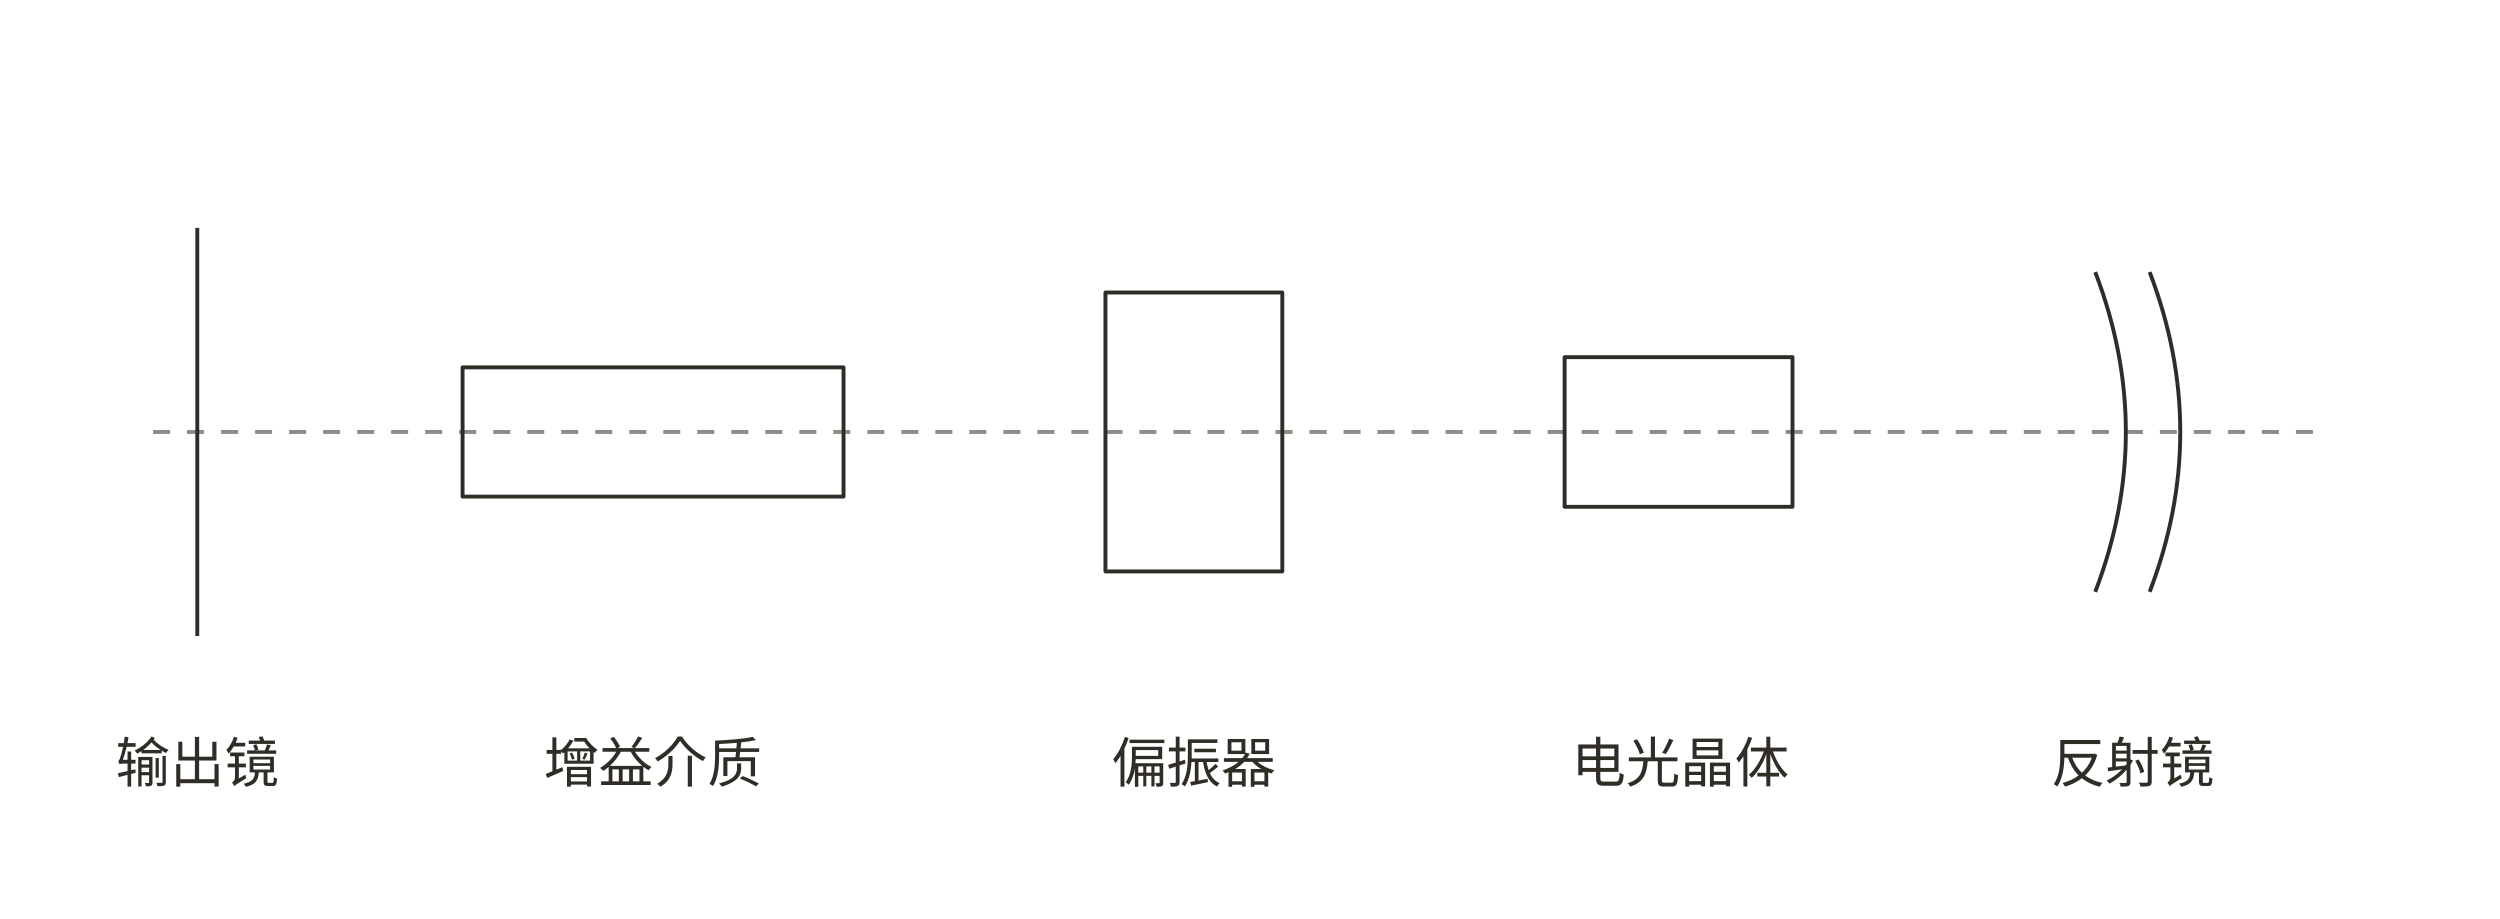
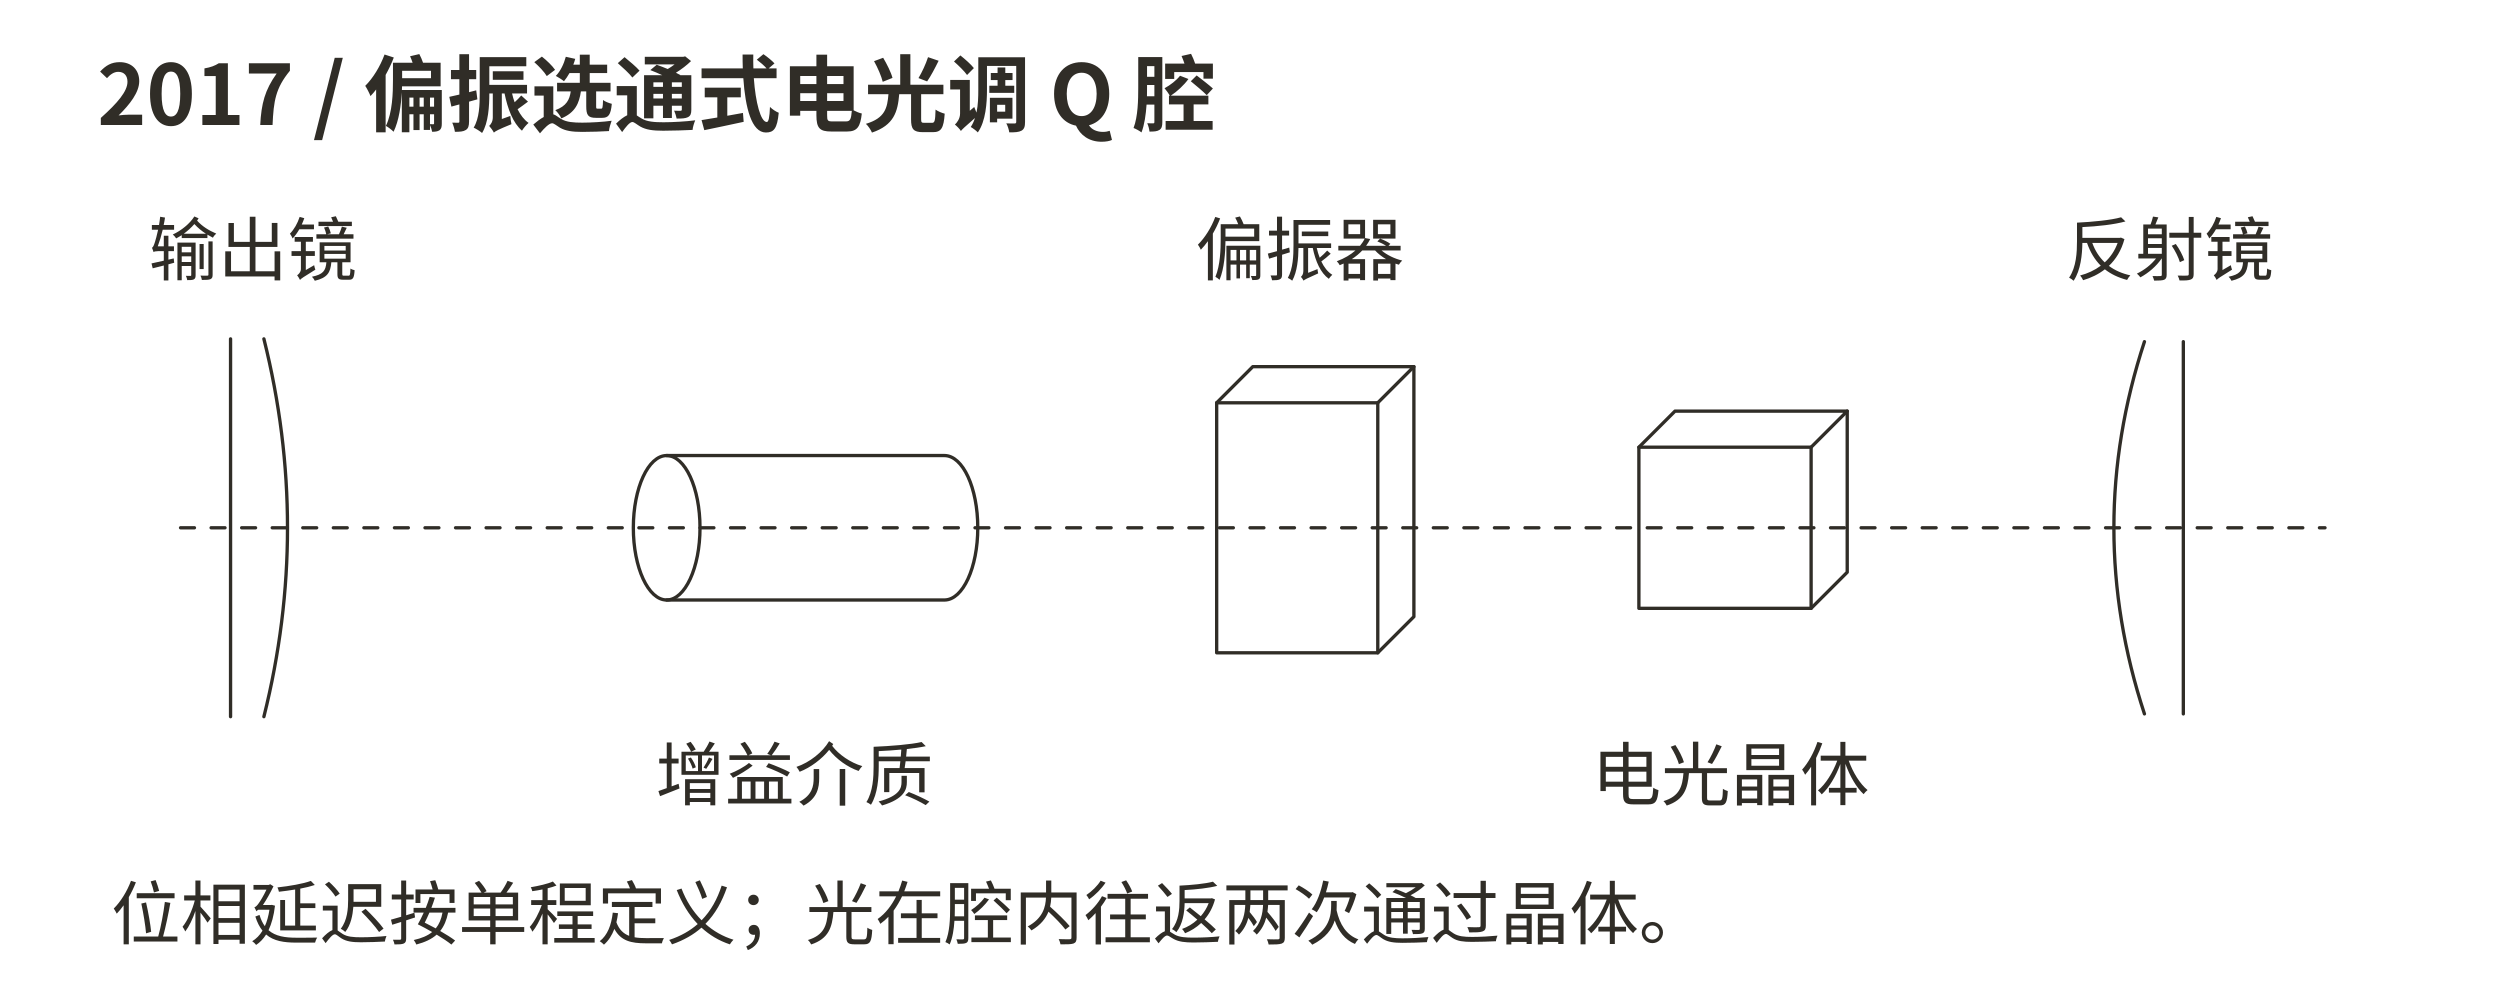
- <svg xmlns="http://www.w3.org/2000/svg" viewBox="0 0 735 270" role="img" aria-labelledby="title">
+ <svg xmlns="http://www.w3.org/2000/svg" width="900" height="355" viewBox="0 0 900 355" role="img" aria-labelledby="title description">
  <defs>
-     <marker id="arrow" viewBox="0 0 6 6" refX="5" refY="3" markerWidth="6" markerHeight="6" orient="auto-start-reverse">
-       <path d="M0 0L6 3L0 6" fill="none" stroke="#302d27" stroke-width=".9" />
+     <marker id="arrow" viewBox="0 0 10 10" refX="9" refY="5" markerWidth="9" markerHeight="9" markerUnits="userSpaceOnUse" orient="auto-start-reverse">
+       <path d="M1 1 L9 5 L1 9" fill="none" stroke="#302D27" stroke-width="1.3" />
    </marker>
-     <pattern id="hatch" width="8" height="8" patternUnits="userSpaceOnUse">
-       <path d="M-2 8L8-2M6 10L10 6" stroke="#302d27" stroke-width=".7" opacity=".45" />
-     </pattern>
+     <marker id="answer-arrow" viewBox="0 0 10 10" refX="9" refY="5" markerWidth="10" markerHeight="10" markerUnits="userSpaceOnUse" orient="auto">
+       <path d="M1 1 L9 5 L1 9" fill="none" stroke="#346D68" stroke-width="1.4" />
+     </marker>
  </defs>
-   <style>path,line,rect,circle,ellipse{fill:none;stroke:#302d27;stroke-width:1.15;vector-effect:non-scaling-stroke;stroke-linejoin:round}text{fill:#302d27;stroke:none;font:16px 'Microsoft YaHei','Segoe UI',sans-serif}.small{font-size:13px}</style>
-   <path d="M45 127L685 127" stroke-dasharray="5 5" opacity=".55" />
-   <path d="M58 67L58 187" />
-   <rect x="136" y="108" width="112" height="38" />
-   <rect x="325" y="86" width="52" height="82" />
-   <rect x="460" y="105" width="67" height="44" />
-   <path d="M616 80Q634 127 616 174M632 80Q650 127 632 174" />
-   <text x="58" y="230" text-anchor="middle">输出镜</text>
-   <text x="192" y="230" text-anchor="middle">增益介质</text>
-   <text x="351" y="230" text-anchor="middle">偏振器</text>
-   <text x="494" y="230" text-anchor="middle">电光晶体</text>
-   <text x="627" y="230" text-anchor="middle">反射镜</text>
+   <style>
+ .line {fill:none;stroke:#302D27;stroke-width:1.2;stroke-linejoin:round;stroke-linecap:round;vector-effect:non-scaling-stroke}
+ .ray {stroke-width:1.5}
+ .answer {stroke:#346D68;stroke-width:1.5}
+ text {fill:#302D27;font:28px 'Noto Sans CJK SC','Microsoft YaHei',sans-serif}
+ .math {font-family:'DejaVu Sans',sans-serif;font-style:italic;font-size:30px}
+ .heading {font-size:30px;font-weight:600}
+ .note {font-size:25px}
+ .number {font-size:25px;fill:#346D68}
+ .result {fill:#346D68}
+ .caution {fill:#976333}
+ </style>
+   <text x="35" y="45" class="heading" text-anchor="start">2017 / 偏振选通式电光调 Q 腔</text>
+   <path class="line " d="M65,190 L837,190" stroke-dasharray="5 6" />
+   <path class="line " d="M 95 122 Q 112 190 95 258" />
+   <style>
+  .secondary{stroke:#976333;stroke-width:1.5}
+  @media (prefers-color-scheme:dark){
+  .line{stroke:#E8DCC3}text{fill:#E8DCC3}.answer{stroke:#9CCBBB}.result,.number{fill:#9CCBBB}
+  .secondary{stroke:#DDB587}.caution{fill:#DDB587}
+  #arrow path{stroke:#E8DCC3}#answer-arrow path{stroke:#9CCBBB}
+  circle[style]{fill:#E8DCC3!important}
+  }
+  </style>
+   <path class="line " d="M83,122 L83,258" />
+   <path class="line " d="M 240 164 L340 164 A12 26 0 0 1 340 216 L240 216 A12 26 0 0 1 240 164" />
+   <path class="line " d="M 240 164 A12 26 0 0 1 240 216" />
+   <path class="line " d="M438,145 L496,145 L496,235 L438,235 L438,145" />
+   <path class="line " d="M438,145 L451,132 L509,132 L496,145" />
+   <path class="line " d="M509,132 L509,222 L496,235" />
+   <path class="line " d="M590,161 L652,161 L652,219 L590,219 L590,161" />
+   <path class="line " d="M590,161 L603,148 L665,148 L652,161" />
+   <path class="line " d="M665,148 L665,206 L652,219" />
+   <path class="line " d="M 772 123 Q 750 190 772 257" />
+   <path class="line " d="M786,123 L786,257" />
+   <text x="91" y="99" class="note" text-anchor="middle">输出镜</text>
+   <text x="286" y="288" class="note" text-anchor="middle">增益介质</text>
+   <text x="468" y="99" class="note" text-anchor="middle">偏振器</text>
+   <text x="623" y="288" class="note" text-anchor="middle">电光晶体</text>
+   <text x="781" y="99" class="note" text-anchor="middle">反射镜</text>
+   <text x="40" y="338" class="note" text-anchor="start">位相延迟按单程定义；光在腔内往返两次通过晶体。</text>
</svg>
